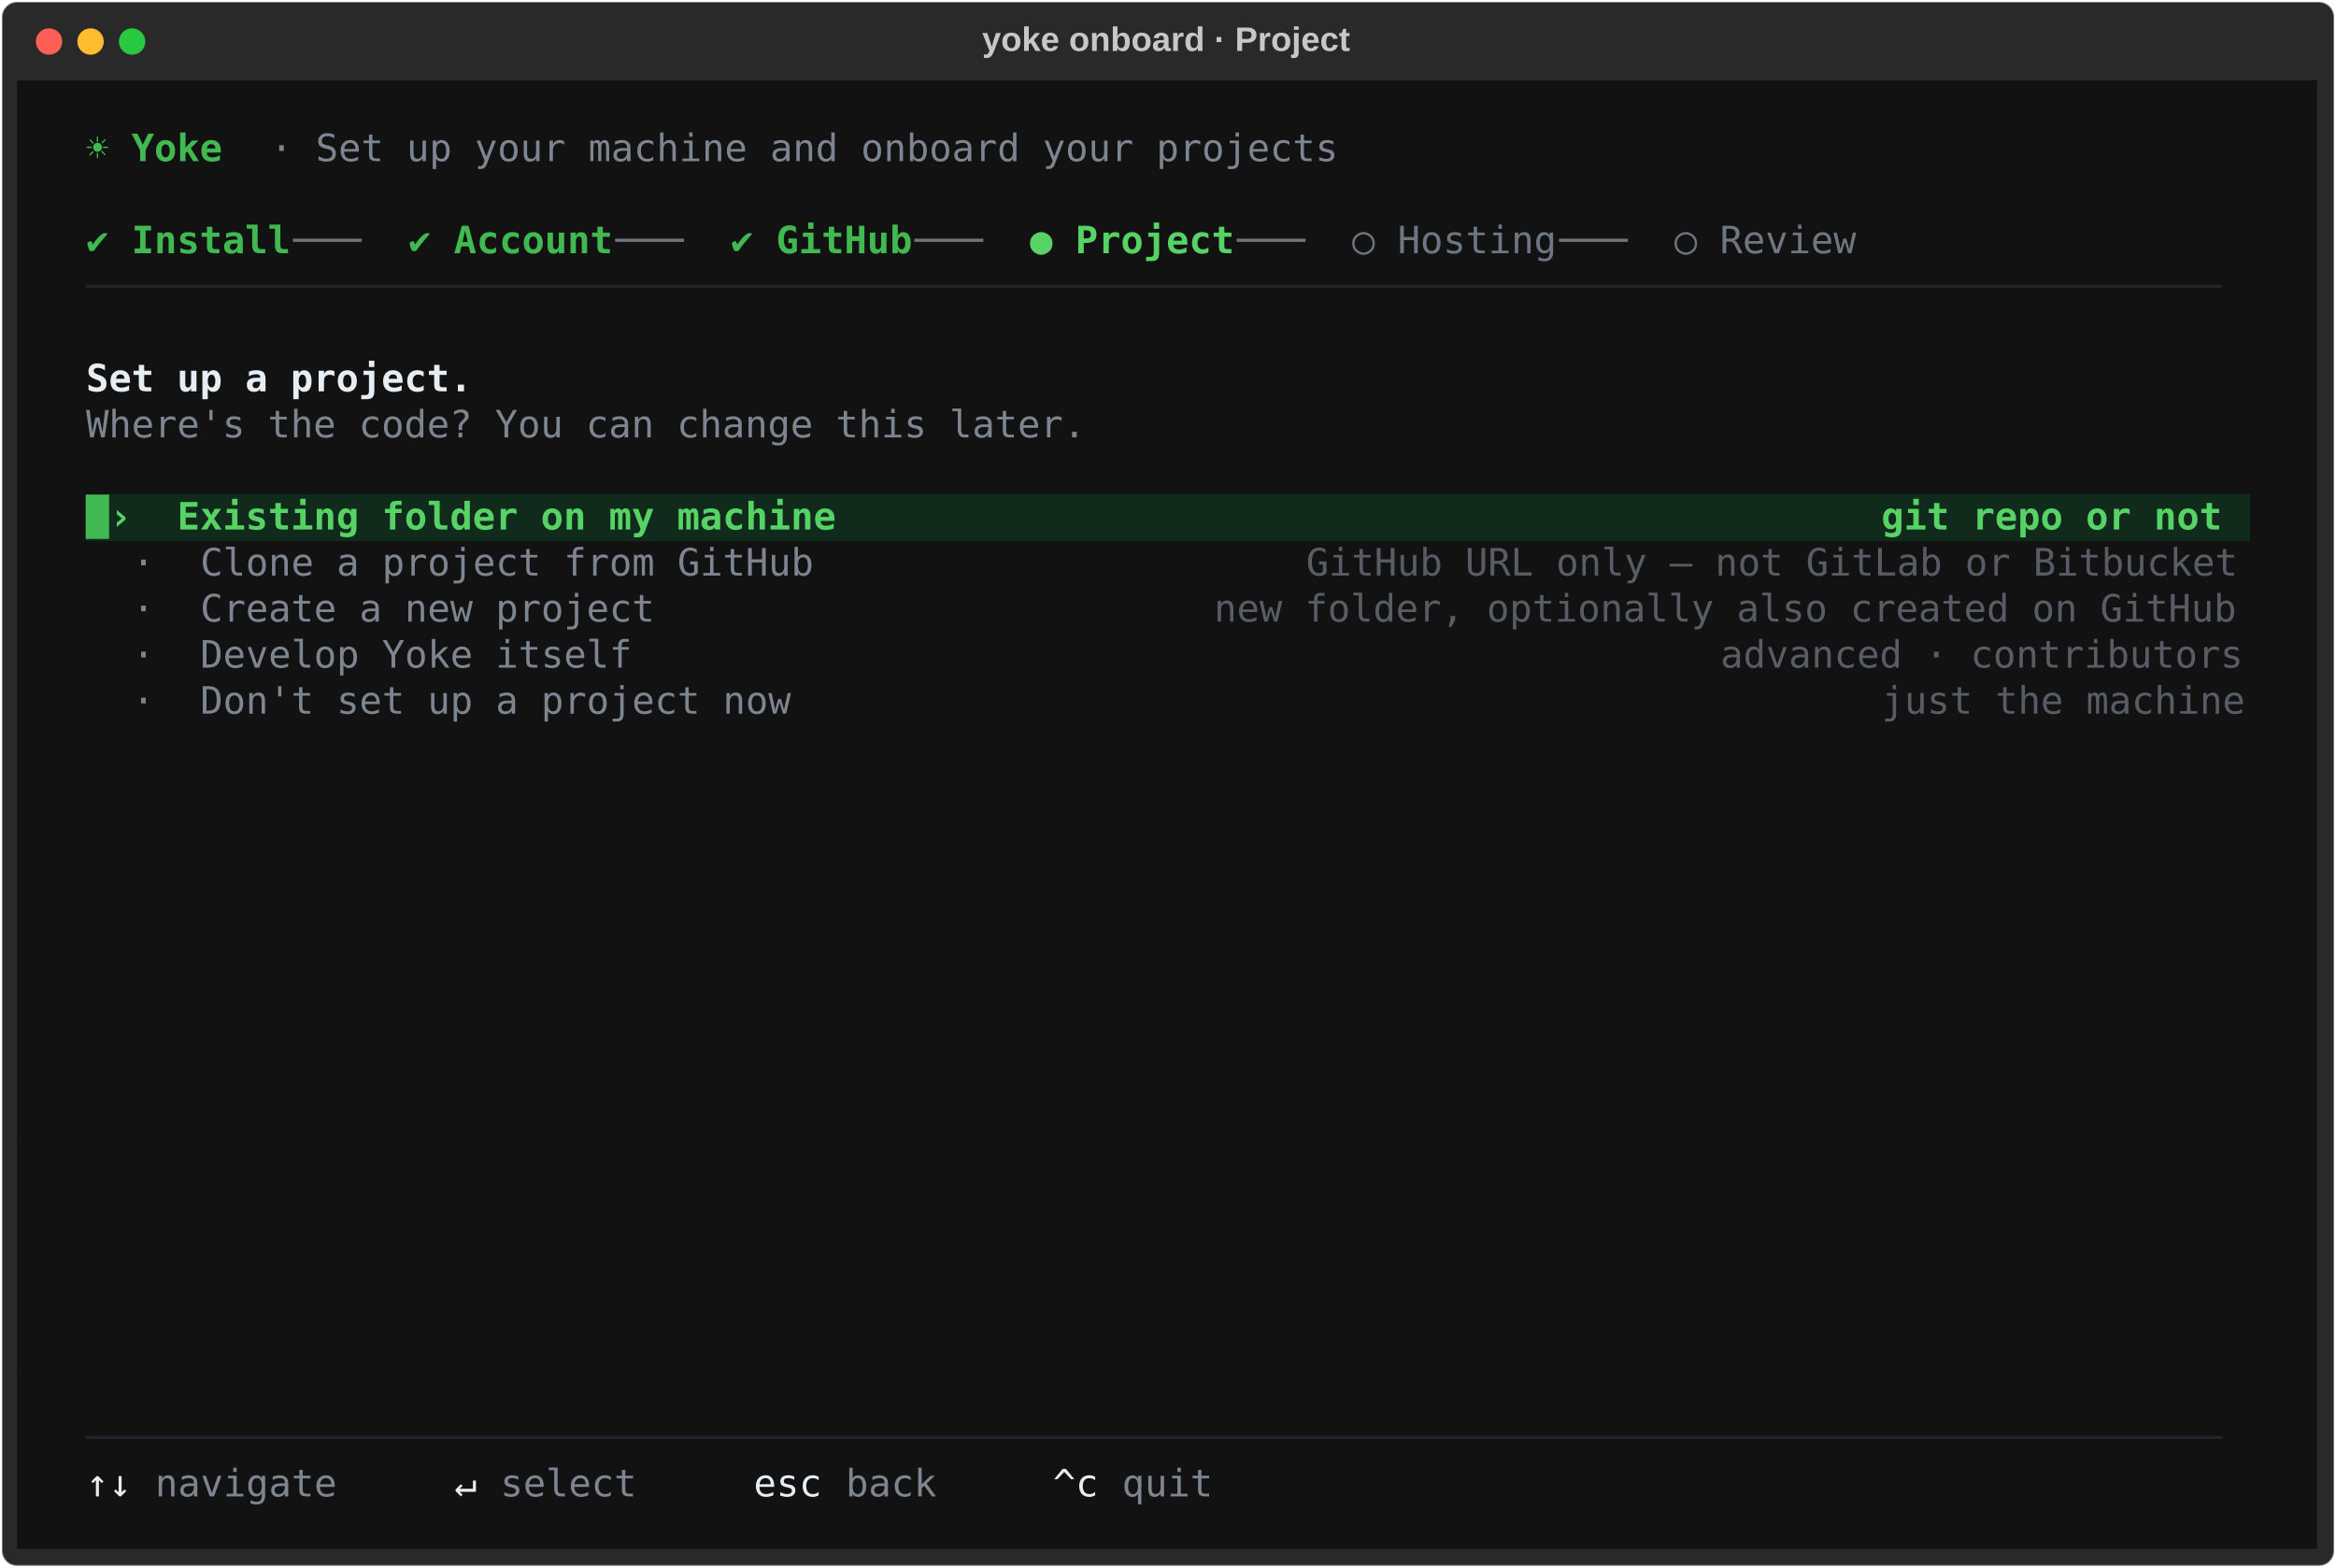
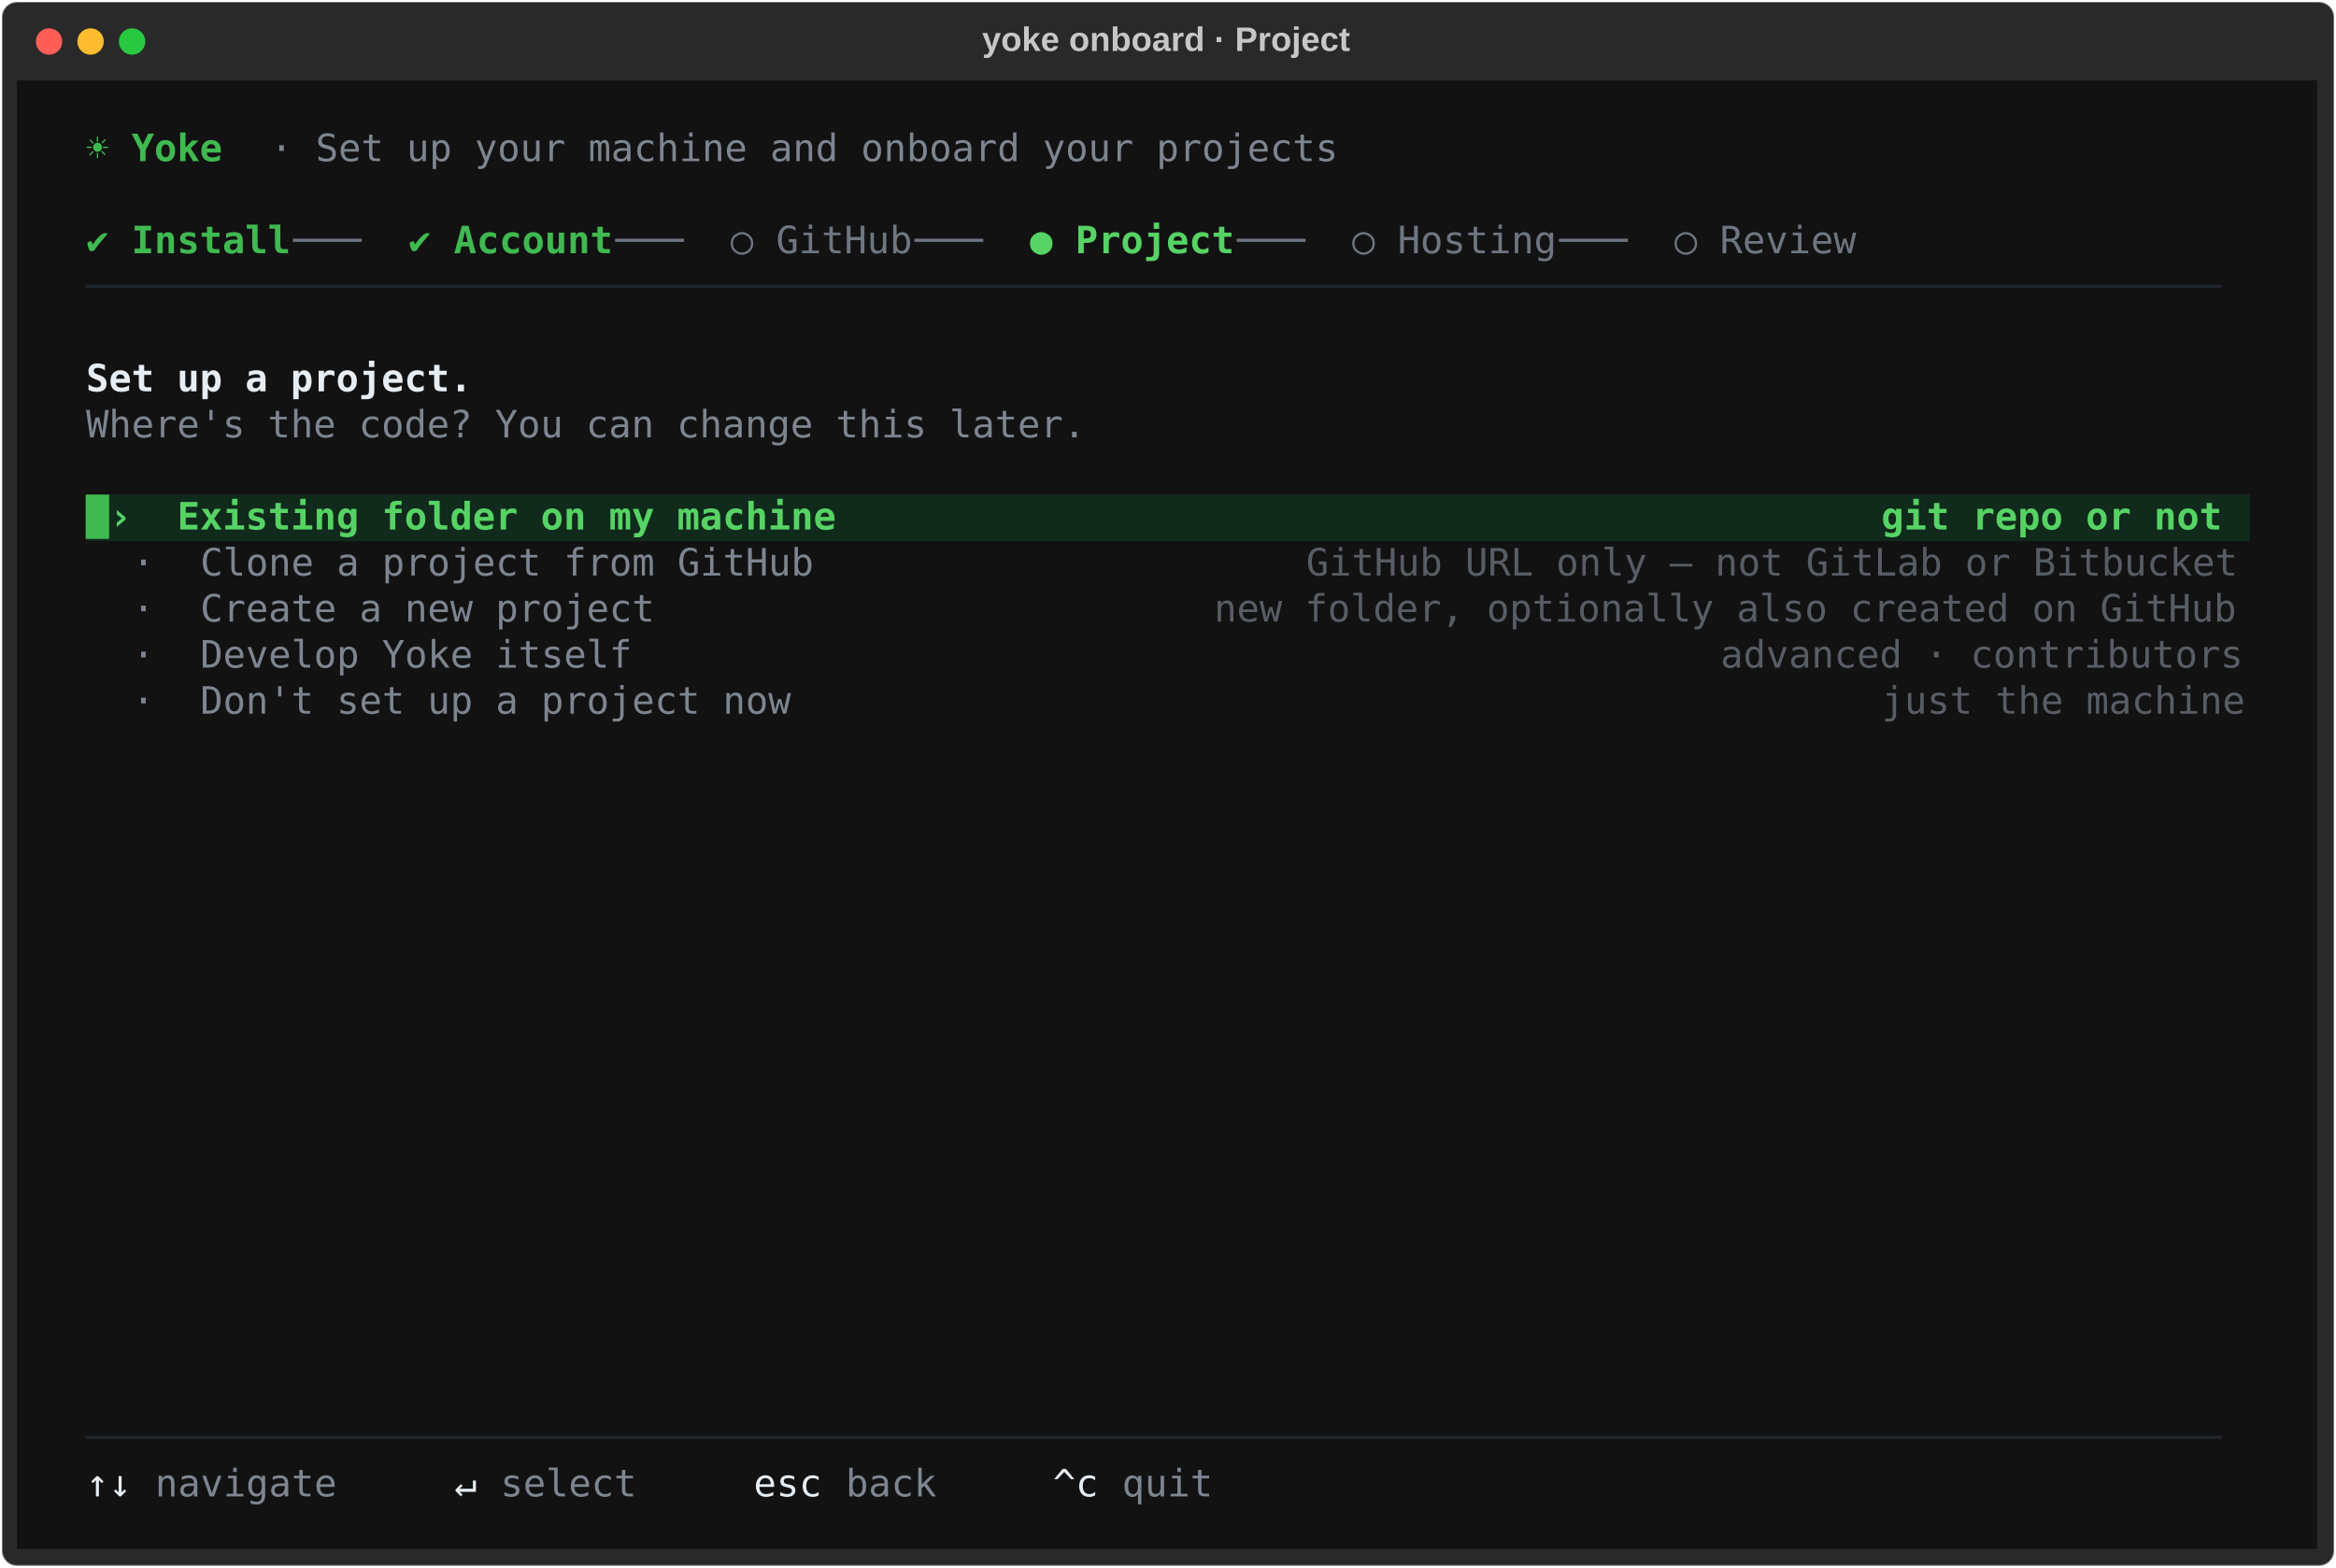
<svg xmlns="http://www.w3.org/2000/svg" class="rich-terminal" viewBox="0 0 1238 830.8">
  <style>

    @font-face {
        font-family: "Fira Code";
        src: local("FiraCode-Regular"),
                url("https://cdnjs.cloudflare.com/ajax/libs/firacode/{{VERSION}}/woff2/FiraCode-Regular.woff2") format("woff2"),
                url("https://cdnjs.cloudflare.com/ajax/libs/firacode/{{VERSION}}/woff/FiraCode-Regular.woff") format("woff");
        font-style: normal;
        font-weight: 400;
    }
    @font-face {
        font-family: "Fira Code";
        src: local("FiraCode-Bold"),
                url("https://cdnjs.cloudflare.com/ajax/libs/firacode/{{VERSION}}/woff2/FiraCode-Bold.woff2") format("woff2"),
                url("https://cdnjs.cloudflare.com/ajax/libs/firacode/{{VERSION}}/woff/FiraCode-Bold.woff") format("woff");
        font-style: bold;
        font-weight: 700;
    }

    .terminal-YOKE-matrix {
        font-family: Fira Code, monospace;
        font-size: 20px;
        line-height: 24.4px;
        font-variant-east-asian: full-width;
    }

    .terminal-YOKE-title {
        font-size: 18px;
        font-weight: bold;
        font-family: arial;
    }

.terminal-YOKE-r2 { fill: #3fb950;font-weight: bold }
.terminal-YOKE-r3 { fill: #e6edf3 }
.terminal-YOKE-r4 { fill: #7d8590 }
.terminal-YOKE-r5 { fill: #6e7681 }
.terminal-YOKE-r6 { fill: #56d364;font-weight: bold }
.terminal-YOKE-r7 { fill: #21262d }
.terminal-YOKE-r8 { fill: #e6edf3;font-weight: bold }
.terminal-YOKE-r9 { fill: #3fb950 }
.terminal-YOKE-r11 { fill: #585d65 }
    </style>
  <defs>
    <clipPath id="terminal-YOKE-clip-terminal">
      <rect x="0" y="0" width="1219.0" height="779.8" />
    </clipPath>
    <clipPath id="terminal-YOKE-line-0">
      <rect x="0" y="1.5" width="1220" height="24.65" />
    </clipPath>
    <clipPath id="terminal-YOKE-line-1">
      <rect x="0" y="25.9" width="1220" height="24.65" />
    </clipPath>
    <clipPath id="terminal-YOKE-line-2">
      <rect x="0" y="50.3" width="1220" height="24.65" />
    </clipPath>
    <clipPath id="terminal-YOKE-line-3">
      <rect x="0" y="74.7" width="1220" height="24.65" />
    </clipPath>
    <clipPath id="terminal-YOKE-line-4">
      <rect x="0" y="99.1" width="1220" height="24.65" />
    </clipPath>
    <clipPath id="terminal-YOKE-line-5">
      <rect x="0" y="123.5" width="1220" height="24.65" />
    </clipPath>
    <clipPath id="terminal-YOKE-line-6">
      <rect x="0" y="147.9" width="1220" height="24.65" />
    </clipPath>
    <clipPath id="terminal-YOKE-line-7">
      <rect x="0" y="172.3" width="1220" height="24.65" />
    </clipPath>
    <clipPath id="terminal-YOKE-line-8">
      <rect x="0" y="196.7" width="1220" height="24.65" />
    </clipPath>
    <clipPath id="terminal-YOKE-line-9">
      <rect x="0" y="221.1" width="1220" height="24.65" />
    </clipPath>
    <clipPath id="terminal-YOKE-line-10">
      <rect x="0" y="245.5" width="1220" height="24.65" />
    </clipPath>
    <clipPath id="terminal-YOKE-line-11">
      <rect x="0" y="269.9" width="1220" height="24.65" />
    </clipPath>
    <clipPath id="terminal-YOKE-line-12">
      <rect x="0" y="294.3" width="1220" height="24.65" />
    </clipPath>
    <clipPath id="terminal-YOKE-line-13">
      <rect x="0" y="318.7" width="1220" height="24.65" />
    </clipPath>
    <clipPath id="terminal-YOKE-line-14">
      <rect x="0" y="343.1" width="1220" height="24.65" />
    </clipPath>
    <clipPath id="terminal-YOKE-line-15">
      <rect x="0" y="367.5" width="1220" height="24.65" />
    </clipPath>
    <clipPath id="terminal-YOKE-line-16">
      <rect x="0" y="391.9" width="1220" height="24.65" />
    </clipPath>
    <clipPath id="terminal-YOKE-line-17">
      <rect x="0" y="416.3" width="1220" height="24.65" />
    </clipPath>
    <clipPath id="terminal-YOKE-line-18">
      <rect x="0" y="440.7" width="1220" height="24.65" />
    </clipPath>
    <clipPath id="terminal-YOKE-line-19">
      <rect x="0" y="465.1" width="1220" height="24.65" />
    </clipPath>
    <clipPath id="terminal-YOKE-line-20">
      <rect x="0" y="489.5" width="1220" height="24.65" />
    </clipPath>
    <clipPath id="terminal-YOKE-line-21">
      <rect x="0" y="513.9" width="1220" height="24.65" />
    </clipPath>
    <clipPath id="terminal-YOKE-line-22">
      <rect x="0" y="538.3" width="1220" height="24.65" />
    </clipPath>
    <clipPath id="terminal-YOKE-line-23">
      <rect x="0" y="562.7" width="1220" height="24.65" />
    </clipPath>
    <clipPath id="terminal-YOKE-line-24">
      <rect x="0" y="587.1" width="1220" height="24.65" />
    </clipPath>
    <clipPath id="terminal-YOKE-line-25">
      <rect x="0" y="611.5" width="1220" height="24.65" />
    </clipPath>
    <clipPath id="terminal-YOKE-line-26">
      <rect x="0" y="635.9" width="1220" height="24.65" />
    </clipPath>
    <clipPath id="terminal-YOKE-line-27">
      <rect x="0" y="660.3" width="1220" height="24.65" />
    </clipPath>
    <clipPath id="terminal-YOKE-line-28">
      <rect x="0" y="684.7" width="1220" height="24.65" />
    </clipPath>
    <clipPath id="terminal-YOKE-line-29">
      <rect x="0" y="709.1" width="1220" height="24.65" />
    </clipPath>
    <clipPath id="terminal-YOKE-line-30">
      <rect x="0" y="733.5" width="1220" height="24.65" />
    </clipPath>
  </defs>
  <rect fill="#292929" stroke="rgba(255,255,255,0.35)" stroke-width="1" x="1" y="1" width="1236" height="828.8" rx="8" />
  <text class="terminal-YOKE-title" fill="#c5c8c6" text-anchor="middle" x="618" y="27">yoke onboard · Project</text>
  <g transform="translate(26,22)">
    <circle cx="0" cy="0" r="7" fill="#ff5f57" />
    <circle cx="22" cy="0" r="7" fill="#febc2e" />
    <circle cx="44" cy="0" r="7" fill="#28c840" />
  </g>
  <g transform="translate(9, 41)" clip-path="url(#terminal-YOKE-clip-terminal)">
    <rect fill="#121212" x="0" y="1.5" width="1220" height="24.65" shape-rendering="crispEdges" />
    <rect fill="#121212" x="0" y="25.9" width="36.6" height="24.65" shape-rendering="crispEdges" />
    <rect fill="#121212" x="36.6" y="25.9" width="73.2" height="24.65" shape-rendering="crispEdges" />
    <rect fill="#121212" x="109.8" y="25.9" width="24.4" height="24.65" shape-rendering="crispEdges" />
    <rect fill="#121212" x="134.2" y="25.9" width="573.4" height="24.65" shape-rendering="crispEdges" />
    <rect fill="#121212" x="707.6" y="25.9" width="512.4" height="24.65" shape-rendering="crispEdges" />
    <rect fill="#121212" x="0" y="50.3" width="1220" height="24.65" shape-rendering="crispEdges" />
    <rect fill="#121212" x="0" y="74.7" width="36.6" height="24.65" shape-rendering="crispEdges" />
    <rect fill="#121212" x="36.6" y="74.7" width="109.8" height="24.65" shape-rendering="crispEdges" />
    <rect fill="#121212" x="146.4" y="74.7" width="61" height="24.65" shape-rendering="crispEdges" />
    <rect fill="#121212" x="207.4" y="74.7" width="109.8" height="24.65" shape-rendering="crispEdges" />
    <rect fill="#121212" x="317.2" y="74.7" width="61" height="24.65" shape-rendering="crispEdges" />
    <rect fill="#121212" x="378.2" y="74.7" width="97.6" height="24.65" shape-rendering="crispEdges" />
    <rect fill="#121212" x="475.8" y="74.7" width="61" height="24.65" shape-rendering="crispEdges" />
    <rect fill="#121212" x="536.8" y="74.7" width="109.8" height="24.65" shape-rendering="crispEdges" />
    <rect fill="#121212" x="646.6" y="74.7" width="61" height="24.65" shape-rendering="crispEdges" />
    <rect fill="#121212" x="707.6" y="74.7" width="109.8" height="24.65" shape-rendering="crispEdges" />
    <rect fill="#121212" x="817.4" y="74.7" width="61" height="24.65" shape-rendering="crispEdges" />
    <rect fill="#121212" x="878.4" y="74.7" width="97.6" height="24.65" shape-rendering="crispEdges" />
    <rect fill="#121212" x="976" y="74.7" width="244" height="24.65" shape-rendering="crispEdges" />
    <rect fill="#121212" x="0" y="99.1" width="36.6" height="24.65" shape-rendering="crispEdges" />
    <rect fill="#121212" x="36.6" y="99.1" width="1146.8" height="24.65" shape-rendering="crispEdges" />
    <rect fill="#121212" x="1183.4" y="99.1" width="36.6" height="24.65" shape-rendering="crispEdges" />
    <rect fill="#121212" x="0" y="123.5" width="1220" height="24.65" shape-rendering="crispEdges" />
    <rect fill="#121212" x="0" y="147.9" width="36.6" height="24.65" shape-rendering="crispEdges" />
    <rect fill="#121212" x="36.6" y="147.9" width="207.4" height="24.65" shape-rendering="crispEdges" />
    <rect fill="#121212" x="244" y="147.9" width="976" height="24.65" shape-rendering="crispEdges" />
    <rect fill="#121212" x="0" y="172.3" width="36.6" height="24.65" shape-rendering="crispEdges" />
    <rect fill="#121212" x="36.6" y="172.3" width="536.8" height="24.65" shape-rendering="crispEdges" />
    <rect fill="#121212" x="573.4" y="172.3" width="610" height="24.65" shape-rendering="crispEdges" />
    <rect fill="#121212" x="1183.4" y="172.3" width="36.6" height="24.65" shape-rendering="crispEdges" />
    <rect fill="#121212" x="0" y="196.7" width="36.6" height="24.65" shape-rendering="crispEdges" />
    <rect fill="#121212" x="36.6" y="196.7" width="0" height="24.65" shape-rendering="crispEdges" />
    <rect fill="#121212" x="36.6" y="196.7" width="1183.4" height="24.65" shape-rendering="crispEdges" />
    <rect fill="#121212" x="0" y="221.1" width="36.6" height="24.65" shape-rendering="crispEdges" />
    <rect fill="#102a1c" x="36.6" y="221.1" width="12.2" height="24.65" shape-rendering="crispEdges" />
    <rect fill="#102a1c" x="48.8" y="221.1" width="1134.6" height="24.65" shape-rendering="crispEdges" />
    <rect fill="#121212" x="1183.4" y="221.1" width="36.6" height="24.65" shape-rendering="crispEdges" />
    <rect fill="#121212" x="0" y="245.5" width="36.6" height="24.65" shape-rendering="crispEdges" />
    <rect fill="#121212" x="36.6" y="245.5" width="12.2" height="24.65" shape-rendering="crispEdges" />
    <rect fill="#121212" x="48.8" y="245.5" width="12.2" height="24.65" shape-rendering="crispEdges" />
    <rect fill="#121212" x="61" y="245.5" width="622.2" height="24.65" shape-rendering="crispEdges" />
    <rect fill="#121212" x="683.2" y="245.5" width="500.2" height="24.65" shape-rendering="crispEdges" />
    <rect fill="#121212" x="1183.4" y="245.5" width="36.6" height="24.65" shape-rendering="crispEdges" />
    <rect fill="#121212" x="0" y="269.9" width="36.6" height="24.65" shape-rendering="crispEdges" />
    <rect fill="#121212" x="36.6" y="269.9" width="12.2" height="24.65" shape-rendering="crispEdges" />
    <rect fill="#121212" x="48.8" y="269.9" width="12.2" height="24.65" shape-rendering="crispEdges" />
    <rect fill="#121212" x="61" y="269.9" width="573.4" height="24.65" shape-rendering="crispEdges" />
    <rect fill="#121212" x="634.4" y="269.9" width="549" height="24.65" shape-rendering="crispEdges" />
    <rect fill="#121212" x="1183.4" y="269.9" width="36.6" height="24.65" shape-rendering="crispEdges" />
    <rect fill="#121212" x="0" y="294.3" width="36.6" height="24.65" shape-rendering="crispEdges" />
    <rect fill="#121212" x="36.6" y="294.3" width="12.2" height="24.65" shape-rendering="crispEdges" />
    <rect fill="#121212" x="48.8" y="294.3" width="12.2" height="24.65" shape-rendering="crispEdges" />
    <rect fill="#121212" x="61" y="294.3" width="841.8" height="24.65" shape-rendering="crispEdges" />
    <rect fill="#121212" x="902.8" y="294.3" width="280.6" height="24.65" shape-rendering="crispEdges" />
    <rect fill="#121212" x="1183.4" y="294.3" width="36.6" height="24.65" shape-rendering="crispEdges" />
    <rect fill="#121212" x="0" y="318.7" width="36.6" height="24.65" shape-rendering="crispEdges" />
    <rect fill="#121212" x="36.6" y="318.7" width="12.2" height="24.65" shape-rendering="crispEdges" />
    <rect fill="#121212" x="48.8" y="318.7" width="12.2" height="24.65" shape-rendering="crispEdges" />
    <rect fill="#121212" x="61" y="318.7" width="927.2" height="24.65" shape-rendering="crispEdges" />
    <rect fill="#121212" x="988.2" y="318.7" width="195.2" height="24.65" shape-rendering="crispEdges" />
    <rect fill="#121212" x="1183.4" y="318.7" width="36.6" height="24.65" shape-rendering="crispEdges" />
    <rect fill="#121212" x="0" y="343.1" width="36.6" height="24.65" shape-rendering="crispEdges" />
    <rect fill="#121212" x="36.6" y="343.1" width="1183.4" height="24.65" shape-rendering="crispEdges" />
    <rect fill="#121212" x="0" y="367.5" width="36.6" height="24.65" shape-rendering="crispEdges" />
    <rect fill="#121212" x="36.6" y="367.5" width="1183.4" height="24.65" shape-rendering="crispEdges" />
    <rect fill="#121212" x="0" y="391.9" width="36.6" height="24.65" shape-rendering="crispEdges" />
    <rect fill="#121212" x="36.6" y="391.9" width="1183.4" height="24.65" shape-rendering="crispEdges" />
    <rect fill="#121212" x="0" y="416.3" width="36.6" height="24.65" shape-rendering="crispEdges" />
    <rect fill="#121212" x="36.6" y="416.3" width="1183.4" height="24.65" shape-rendering="crispEdges" />
    <rect fill="#121212" x="0" y="440.7" width="36.6" height="24.65" shape-rendering="crispEdges" />
    <rect fill="#121212" x="36.6" y="440.7" width="1183.4" height="24.65" shape-rendering="crispEdges" />
    <rect fill="#121212" x="0" y="465.1" width="36.6" height="24.65" shape-rendering="crispEdges" />
    <rect fill="#121212" x="36.6" y="465.1" width="1183.4" height="24.65" shape-rendering="crispEdges" />
    <rect fill="#121212" x="0" y="489.5" width="36.6" height="24.65" shape-rendering="crispEdges" />
    <rect fill="#121212" x="36.6" y="489.5" width="1183.4" height="24.65" shape-rendering="crispEdges" />
    <rect fill="#121212" x="0" y="513.9" width="36.6" height="24.65" shape-rendering="crispEdges" />
    <rect fill="#121212" x="36.6" y="513.9" width="1183.4" height="24.65" shape-rendering="crispEdges" />
    <rect fill="#121212" x="0" y="538.3" width="36.6" height="24.65" shape-rendering="crispEdges" />
    <rect fill="#121212" x="36.6" y="538.3" width="1183.4" height="24.65" shape-rendering="crispEdges" />
    <rect fill="#121212" x="0" y="562.7" width="36.6" height="24.65" shape-rendering="crispEdges" />
    <rect fill="#121212" x="36.6" y="562.7" width="1183.4" height="24.65" shape-rendering="crispEdges" />
    <rect fill="#121212" x="0" y="587.1" width="36.6" height="24.65" shape-rendering="crispEdges" />
    <rect fill="#121212" x="36.6" y="587.1" width="1183.4" height="24.65" shape-rendering="crispEdges" />
    <rect fill="#121212" x="0" y="611.5" width="36.6" height="24.65" shape-rendering="crispEdges" />
    <rect fill="#121212" x="36.6" y="611.5" width="1183.4" height="24.65" shape-rendering="crispEdges" />
    <rect fill="#121212" x="0" y="635.9" width="36.6" height="24.65" shape-rendering="crispEdges" />
    <rect fill="#121212" x="36.6" y="635.9" width="1183.4" height="24.65" shape-rendering="crispEdges" />
    <rect fill="#121212" x="0" y="660.3" width="36.6" height="24.65" shape-rendering="crispEdges" />
    <rect fill="#121212" x="36.6" y="660.3" width="1183.4" height="24.65" shape-rendering="crispEdges" />
    <rect fill="#121212" x="0" y="684.7" width="36.6" height="24.65" shape-rendering="crispEdges" />
    <rect fill="#121212" x="36.6" y="684.7" width="1183.4" height="24.65" shape-rendering="crispEdges" />
    <rect fill="#121212" x="0" y="709.1" width="36.6" height="24.65" shape-rendering="crispEdges" />
    <rect fill="#121212" x="36.6" y="709.1" width="1146.8" height="24.65" shape-rendering="crispEdges" />
    <rect fill="#121212" x="1183.4" y="709.1" width="36.6" height="24.65" shape-rendering="crispEdges" />
    <rect fill="#121212" x="0" y="733.5" width="36.6" height="24.65" shape-rendering="crispEdges" />
    <rect fill="#121212" x="36.6" y="733.5" width="24.4" height="24.65" shape-rendering="crispEdges" />
    <rect fill="#121212" x="61" y="733.5" width="12.2" height="24.65" shape-rendering="crispEdges" />
    <rect fill="#121212" x="73.2" y="733.5" width="97.6" height="24.65" shape-rendering="crispEdges" />
    <rect fill="#121212" x="170.8" y="733.5" width="61" height="24.65" shape-rendering="crispEdges" />
    <rect fill="#121212" x="231.8" y="733.5" width="12.2" height="24.65" shape-rendering="crispEdges" />
    <rect fill="#121212" x="244" y="733.5" width="12.2" height="24.65" shape-rendering="crispEdges" />
    <rect fill="#121212" x="256.2" y="733.5" width="73.2" height="24.65" shape-rendering="crispEdges" />
    <rect fill="#121212" x="329.4" y="733.5" width="61" height="24.65" shape-rendering="crispEdges" />
    <rect fill="#121212" x="390.4" y="733.5" width="36.6" height="24.65" shape-rendering="crispEdges" />
    <rect fill="#121212" x="427" y="733.5" width="12.2" height="24.65" shape-rendering="crispEdges" />
    <rect fill="#121212" x="439.2" y="733.5" width="48.8" height="24.65" shape-rendering="crispEdges" />
    <rect fill="#121212" x="488" y="733.5" width="61" height="24.65" shape-rendering="crispEdges" />
    <rect fill="#121212" x="549" y="733.5" width="24.4" height="24.65" shape-rendering="crispEdges" />
    <rect fill="#121212" x="573.4" y="733.5" width="12.2" height="24.65" shape-rendering="crispEdges" />
    <rect fill="#121212" x="585.6" y="733.5" width="48.8" height="24.65" shape-rendering="crispEdges" />
    <rect fill="#121212" x="634.4" y="733.5" width="585.6" height="24.65" shape-rendering="crispEdges" />
    <rect fill="#121212" x="0" y="757.9" width="1220" height="24.65" shape-rendering="crispEdges" />
    <g class="terminal-YOKE-matrix">
      <text class="terminal-YOKE-r2" x="36.6" y="44.4" textLength="73.2" clip-path="url(#terminal-YOKE-line-1)">☀ Yoke</text>
      <text class="terminal-YOKE-r4" x="134.2" y="44.4" textLength="573.4" clip-path="url(#terminal-YOKE-line-1)">· Set up your machine and onboard your projects</text>
      <text class="terminal-YOKE-r2" x="36.6" y="93.2" textLength="109.8" clip-path="url(#terminal-YOKE-line-3)">✔ Install</text>
      <text class="terminal-YOKE-r5" x="146.4" y="93.2" textLength="61" clip-path="url(#terminal-YOKE-line-3)"> ─── </text>
      <text class="terminal-YOKE-r2" x="207.4" y="93.2" textLength="109.8" clip-path="url(#terminal-YOKE-line-3)">✔ Account</text>
      <text class="terminal-YOKE-r5" x="317.2" y="93.2" textLength="61" clip-path="url(#terminal-YOKE-line-3)"> ─── </text>
-       <text class="terminal-YOKE-r2" x="378.2" y="93.2" textLength="97.6" clip-path="url(#terminal-YOKE-line-3)">✔ GitHub</text>
+       <text class="terminal-YOKE-r5" x="378.2" y="93.2" textLength="97.6" clip-path="url(#terminal-YOKE-line-3)">○ GitHub</text>
      <text class="terminal-YOKE-r5" x="475.8" y="93.2" textLength="61" clip-path="url(#terminal-YOKE-line-3)"> ─── </text>
      <text class="terminal-YOKE-r6" x="536.8" y="93.2" textLength="109.8" clip-path="url(#terminal-YOKE-line-3)">● Project</text>
      <text class="terminal-YOKE-r5" x="646.6" y="93.2" textLength="61" clip-path="url(#terminal-YOKE-line-3)"> ─── </text>
      <text class="terminal-YOKE-r5" x="707.6" y="93.2" textLength="109.8" clip-path="url(#terminal-YOKE-line-3)">○ Hosting</text>
      <text class="terminal-YOKE-r5" x="817.4" y="93.2" textLength="61" clip-path="url(#terminal-YOKE-line-3)"> ─── </text>
      <text class="terminal-YOKE-r5" x="878.4" y="93.2" textLength="97.6" clip-path="url(#terminal-YOKE-line-3)">○ Review</text>
      <text class="terminal-YOKE-r7" x="36.6" y="117.6" textLength="1146.8" clip-path="url(#terminal-YOKE-line-4)">──────────────────────────────────────────────────────────────────────────────────────────────</text>
      <text class="terminal-YOKE-r8" x="36.6" y="166.4" textLength="207.4" clip-path="url(#terminal-YOKE-line-6)">Set up a project.</text>
      <text class="terminal-YOKE-r4" x="36.6" y="190.8" textLength="536.8" clip-path="url(#terminal-YOKE-line-7)">Where's the code? You can change this later.</text>
      <text class="terminal-YOKE-r9" x="36.6" y="239.6" textLength="12.2" clip-path="url(#terminal-YOKE-line-9)">█</text>
      <text class="terminal-YOKE-r6" x="48.8" y="239.6" textLength="1134.6" clip-path="url(#terminal-YOKE-line-9)">›  Existing folder on my machine                                              git repo or not</text>
      <text class="terminal-YOKE-r4" x="61" y="264" textLength="622.2" clip-path="url(#terminal-YOKE-line-10)">·  Clone a project from GitHub                     </text>
      <text class="terminal-YOKE-r11" x="683.2" y="264" textLength="500.2" clip-path="url(#terminal-YOKE-line-10)">GitHub URL only — not GitLab or Bitbucket</text>
      <text class="terminal-YOKE-r4" x="61" y="288.4" textLength="573.4" clip-path="url(#terminal-YOKE-line-11)">·  Create a new project                        </text>
      <text class="terminal-YOKE-r11" x="634.4" y="288.4" textLength="549" clip-path="url(#terminal-YOKE-line-11)">new folder, optionally also created on GitHub</text>
      <text class="terminal-YOKE-r4" x="61" y="312.8" textLength="841.8" clip-path="url(#terminal-YOKE-line-12)">·  Develop Yoke itself                                               </text>
      <text class="terminal-YOKE-r11" x="902.8" y="312.8" textLength="280.6" clip-path="url(#terminal-YOKE-line-12)">advanced · contributors</text>
      <text class="terminal-YOKE-r4" x="61" y="337.2" textLength="927.2" clip-path="url(#terminal-YOKE-line-13)">·  Don't set up a project now                                               </text>
      <text class="terminal-YOKE-r11" x="988.2" y="337.2" textLength="195.2" clip-path="url(#terminal-YOKE-line-13)">just the machine</text>
      <text class="terminal-YOKE-r7" x="36.6" y="727.6" textLength="1146.8" clip-path="url(#terminal-YOKE-line-29)">──────────────────────────────────────────────────────────────────────────────────────────────</text>
      <text class="terminal-YOKE-r3" x="36.6" y="752" textLength="24.4" clip-path="url(#terminal-YOKE-line-30)">↑↓</text>
      <text class="terminal-YOKE-r4" x="73.2" y="752" textLength="97.6" clip-path="url(#terminal-YOKE-line-30)">navigate</text>
      <text class="terminal-YOKE-r3" x="231.8" y="752" textLength="12.2" clip-path="url(#terminal-YOKE-line-30)">↵</text>
      <text class="terminal-YOKE-r4" x="256.2" y="752" textLength="73.2" clip-path="url(#terminal-YOKE-line-30)">select</text>
      <text class="terminal-YOKE-r3" x="390.4" y="752" textLength="36.6" clip-path="url(#terminal-YOKE-line-30)">esc</text>
      <text class="terminal-YOKE-r4" x="439.2" y="752" textLength="48.8" clip-path="url(#terminal-YOKE-line-30)">back</text>
      <text class="terminal-YOKE-r3" x="549" y="752" textLength="24.4" clip-path="url(#terminal-YOKE-line-30)">^c</text>
      <text class="terminal-YOKE-r4" x="585.6" y="752" textLength="48.8" clip-path="url(#terminal-YOKE-line-30)">quit</text>
    </g>
  </g>
</svg>
